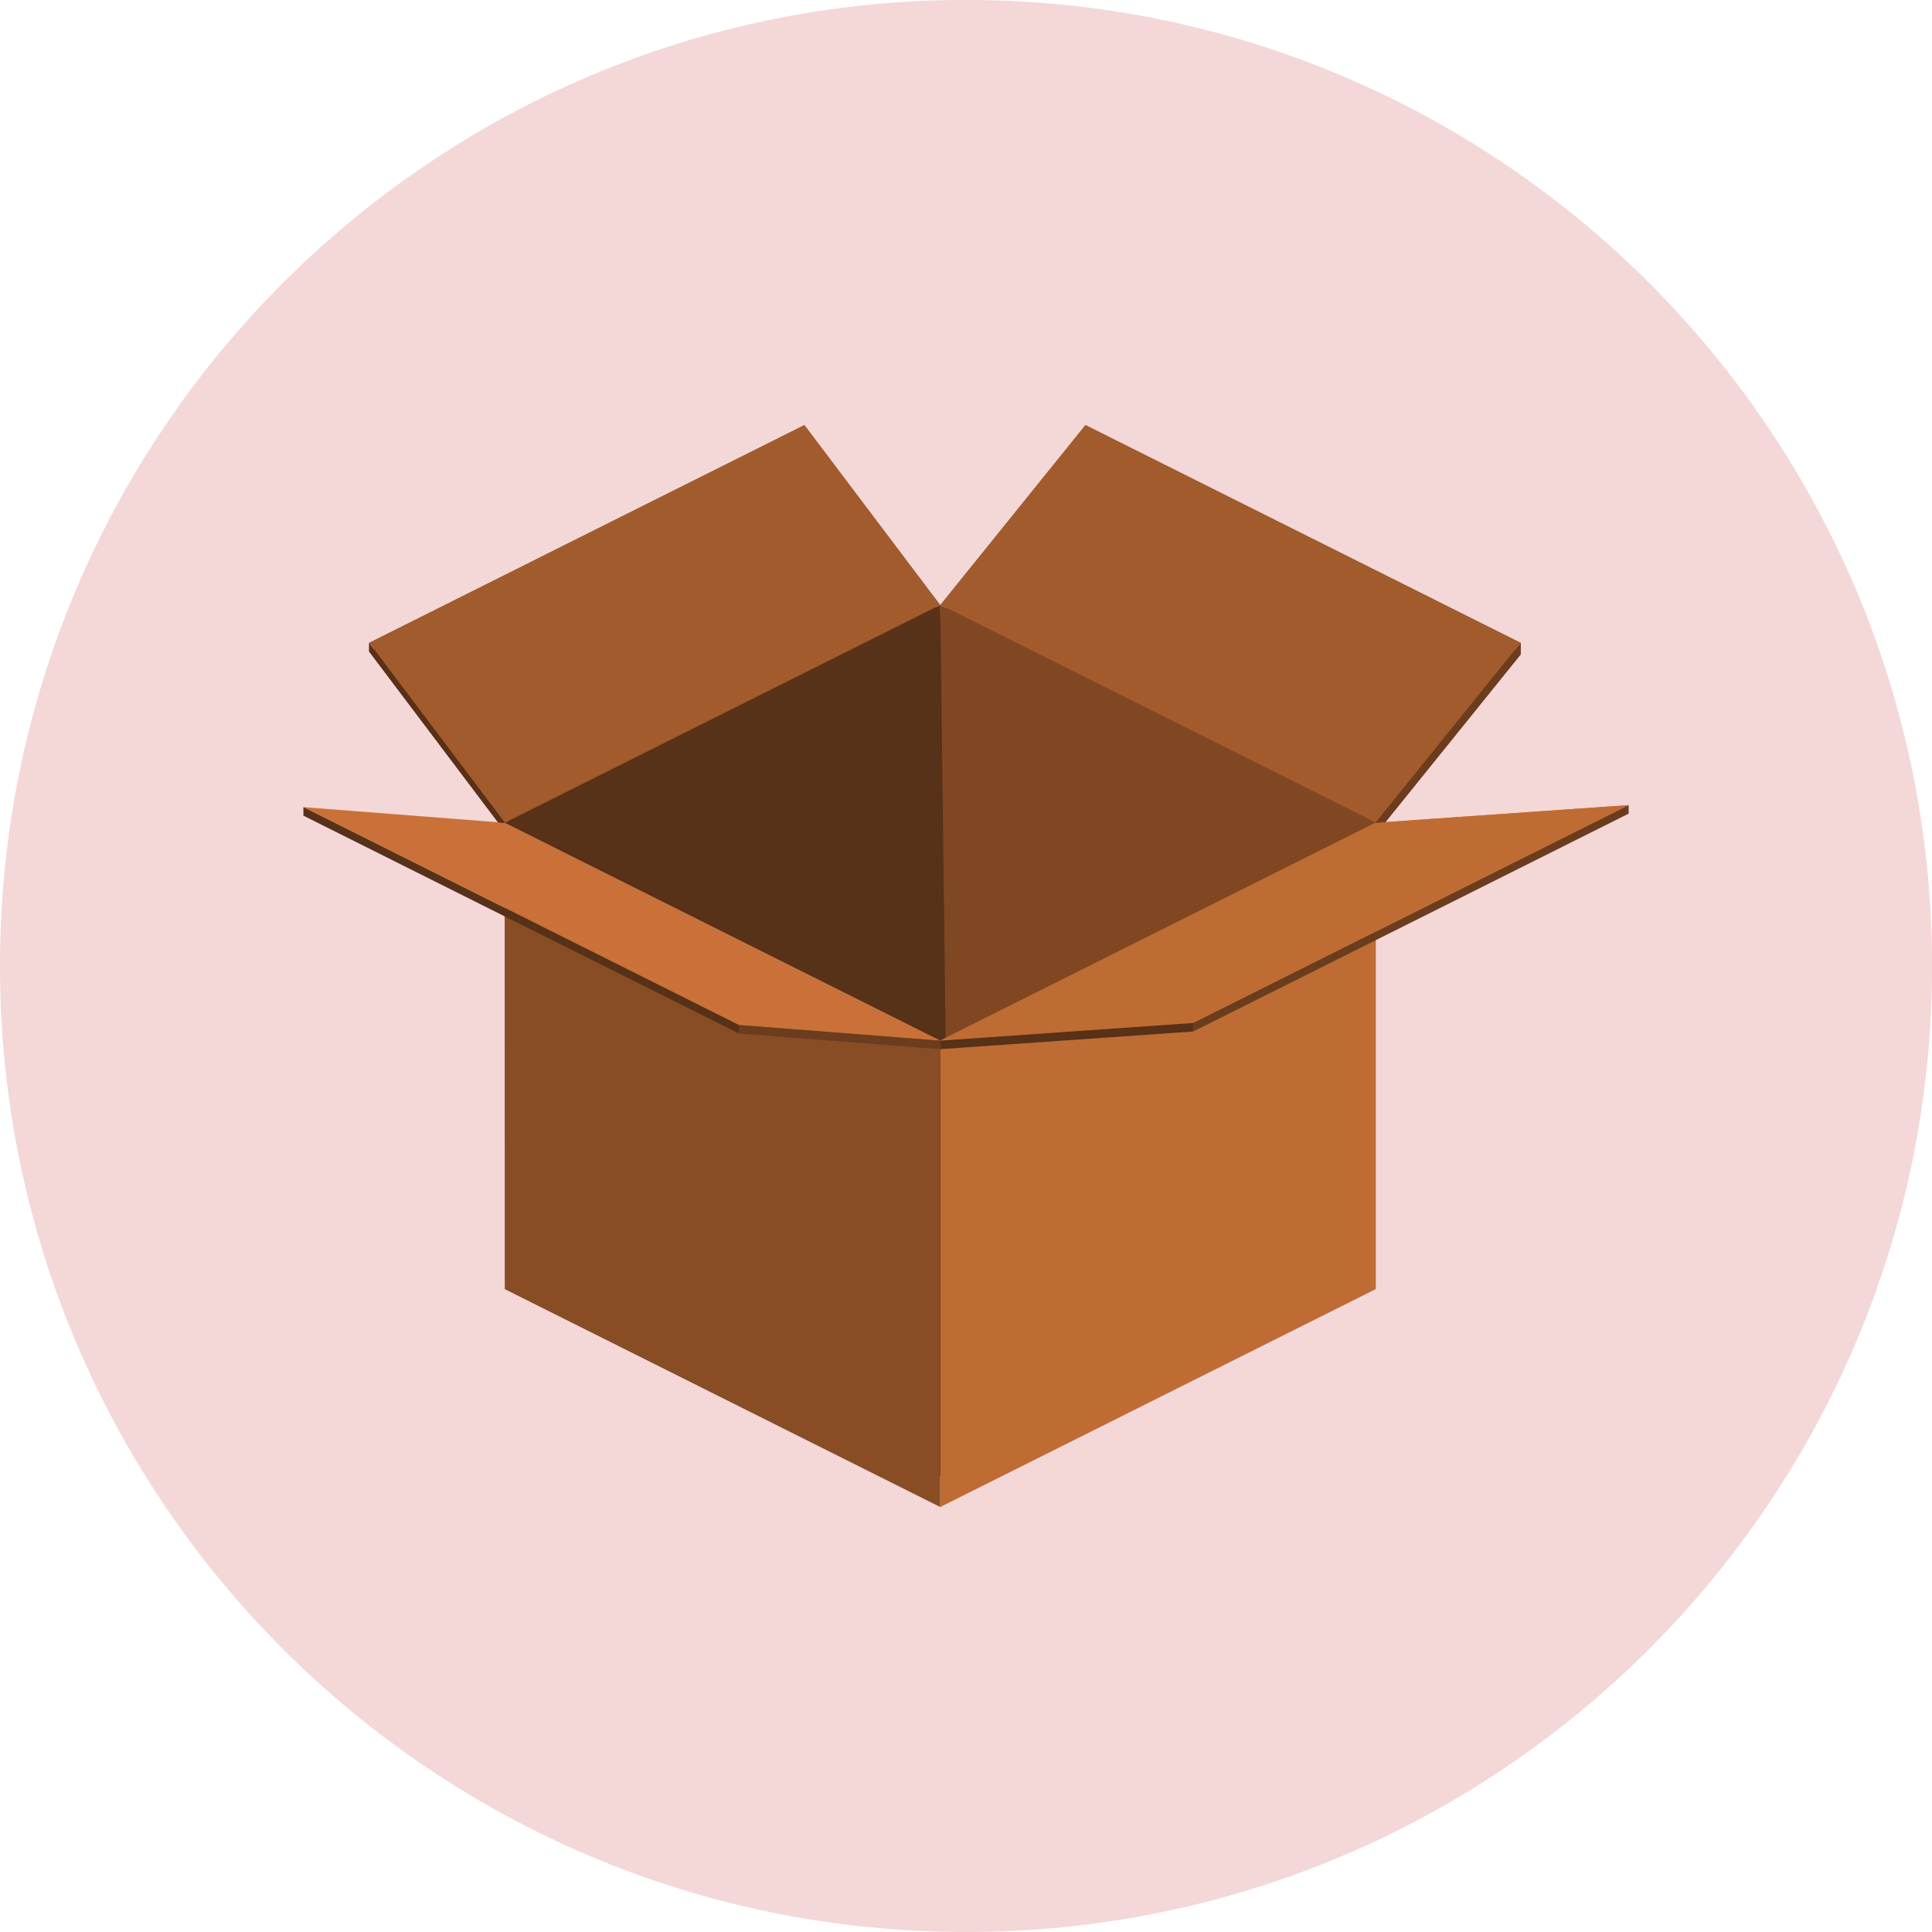
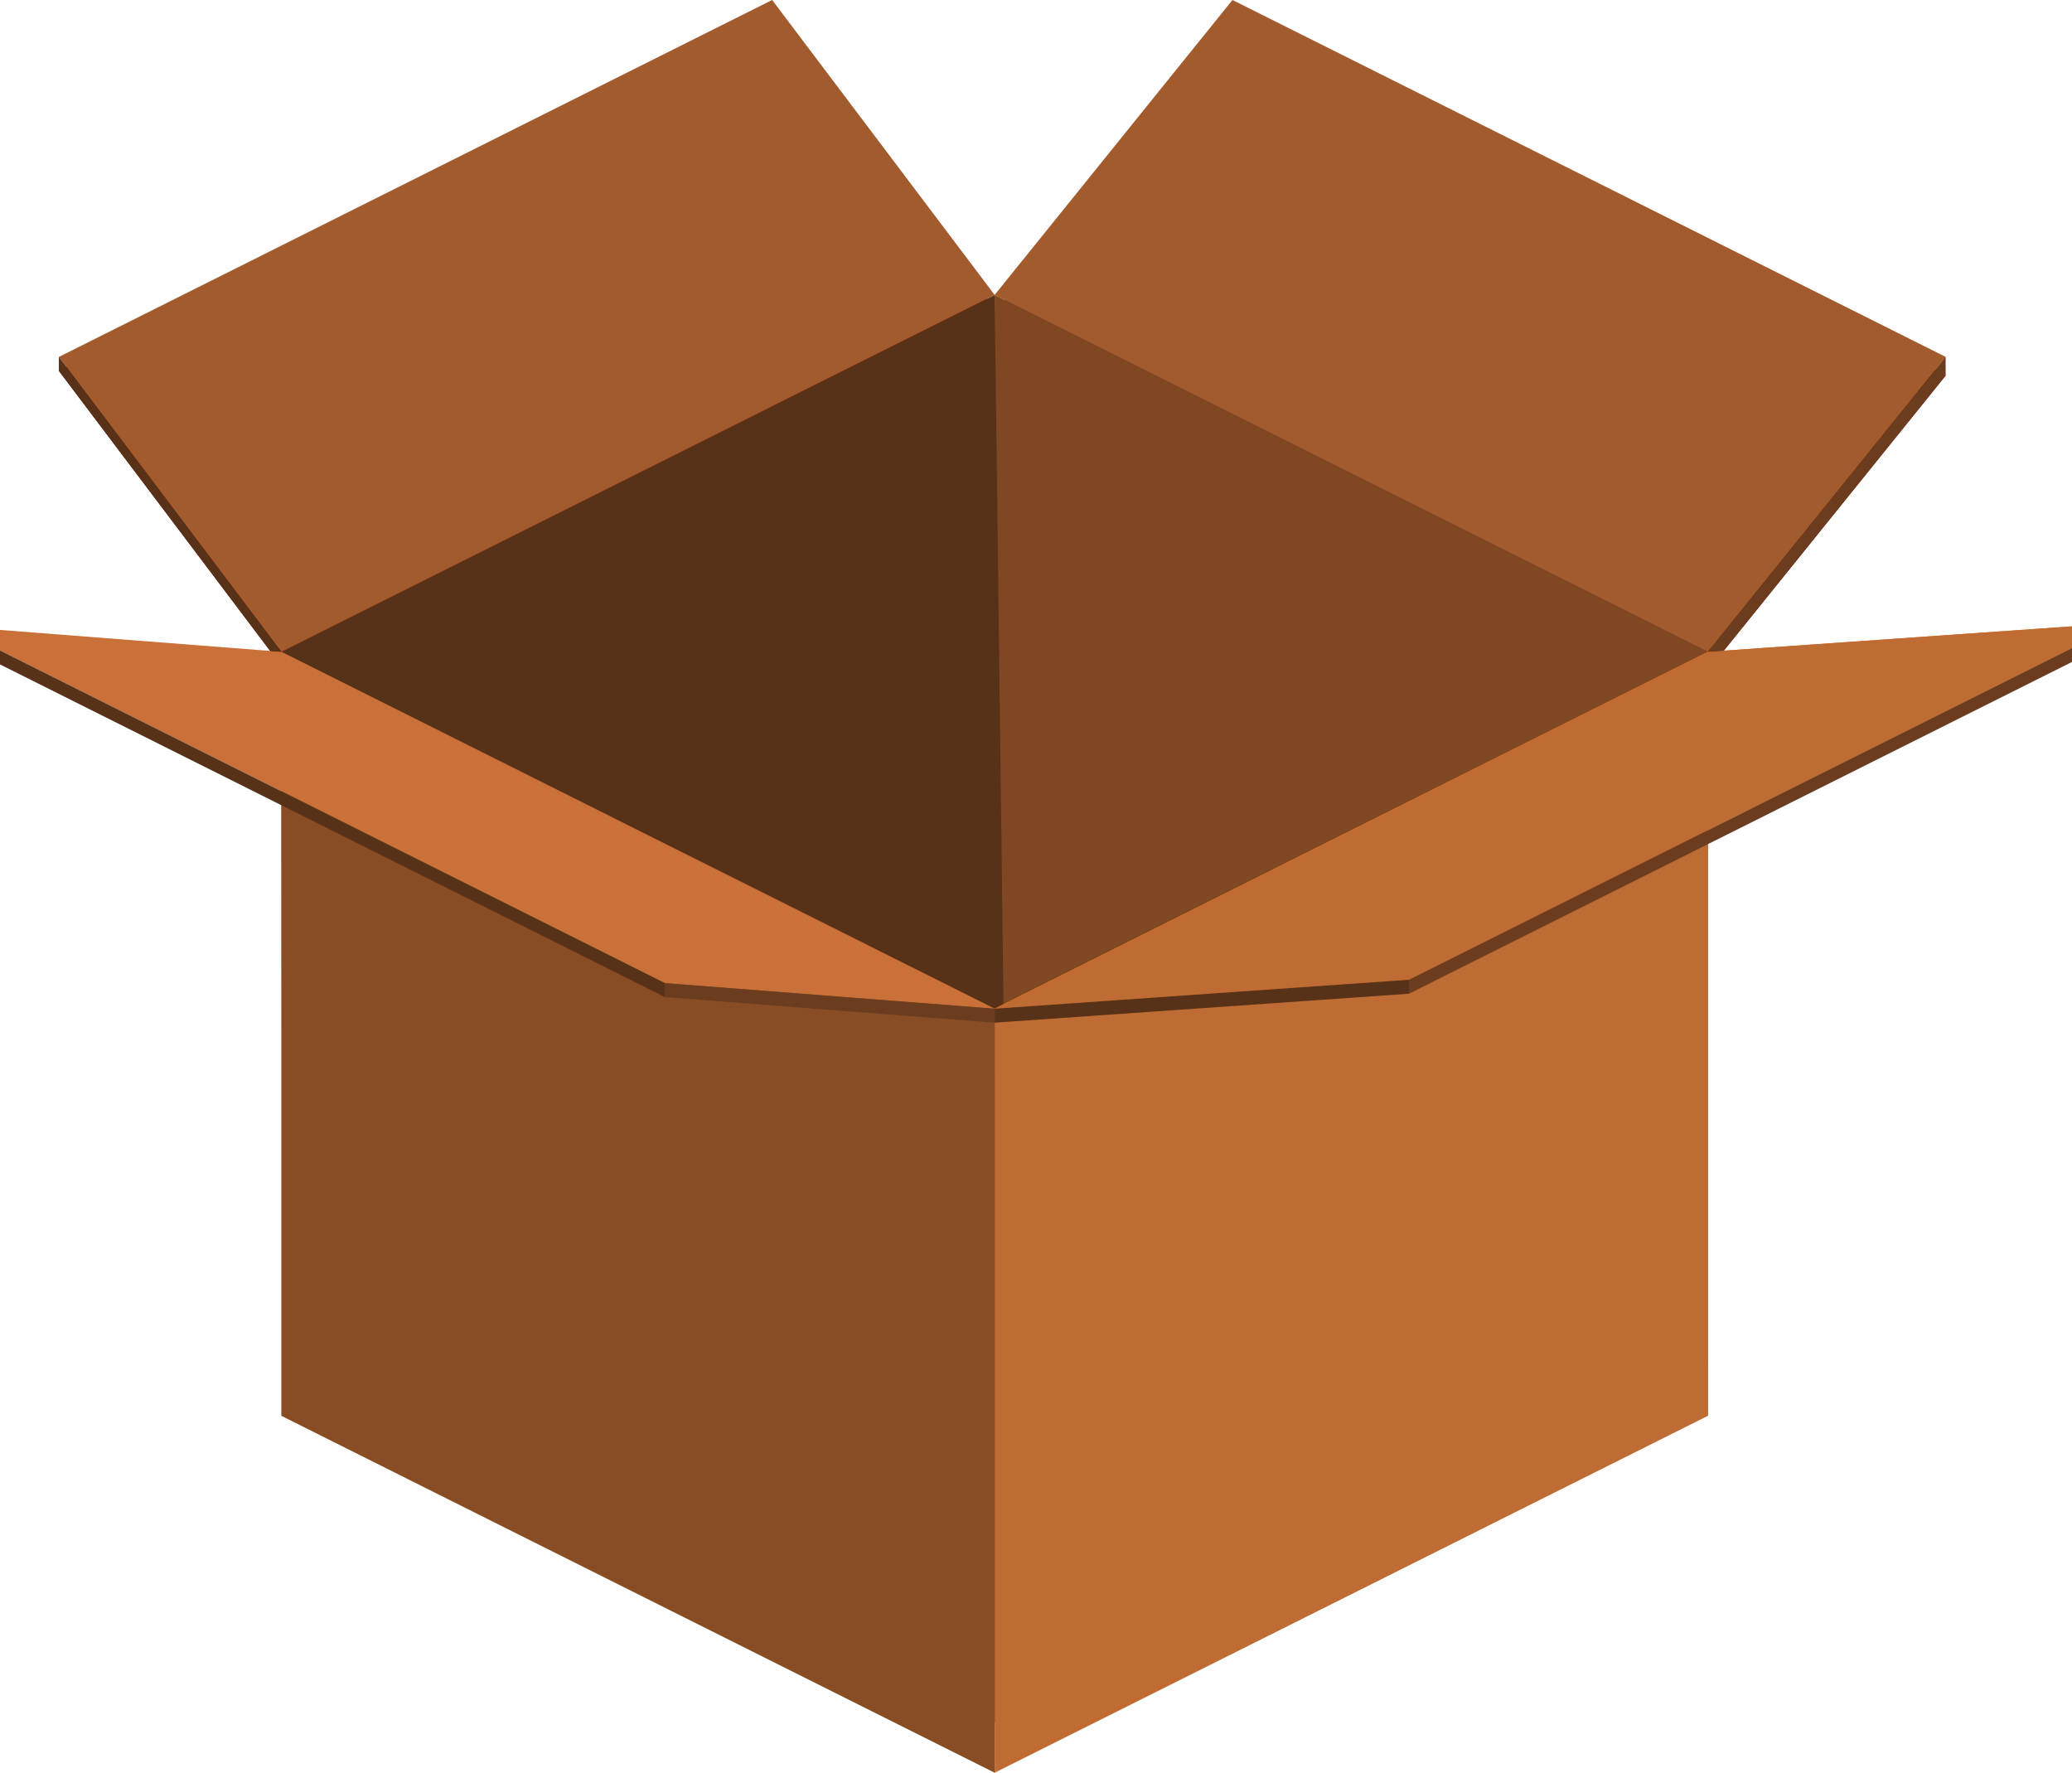
- <svg xmlns="http://www.w3.org/2000/svg" width="359.83mm" height="359.83mm" version="1.1" viewBox="0 0 359.833 359.833">
-   <g transform="translate(-718.25 774.62)">
-     <circle cx="898.17" cy="-594.71" r="179.92" fill="#f4d7d7" />
-     <path d="m974.47-619.26-81.102-40.577 27.042-33.53 81.102 40.577z" fill="#800000" />
-     <path d="m812.27-619.79 81.102-40.577-25.298-33.53-81.102 40.577z" fill="#800000" />
-     <path d="m974.47-534.53v-86.843l-81.102-40.577v88.714z" fill="#7f4823" />
-     <path d="m893.37-499.64 81.102-40.577-81.102-40.577-81.102 40.577z" fill="#2b1100" />
-     <path d="m812.36-536.11 82.104-38.071-1.09-87.767-81.102 40.577z" fill="#573118" />
-     <path d="m893.37-493.94 81.102-40.577v-86.86l-81.102 40.577z" fill="#be6c34" />
-     <path d="m893.37-493.94v-86.86l-81.102-40.577v86.86z" fill="#884d25" />
-     <path d="m974.47-621.37-81.102-40.577 27.042-33.53 81.102 40.577z" fill="#a15b2c" />
-     <path d="m812.27-621.37 81.102-40.577-25.298-33.53-81.102 40.577z" fill="#a15b2c" />
-     <path d="m893.37-580.8-37.51-2.914-81.102-40.577 37.51 2.914z" fill="#c97138" />
-     <path d="m893.37-580.8 81.102-40.577 47.106-3.292-81.102 40.577z" fill="#f60" />
-     <path d="m893.37-580.8 81.102-40.577 47.106-3.292-81.102 40.577z" fill="#be6c34" />
-     <path d="m893.37-580.8v1.587l47.106-3.292v-1.587z" fill="#573118" fill-rule="evenodd" />
-     <path d="m940.48-584.09 81.102-40.577v1.587l-81.102 40.577z" fill="#6b3d1e" fill-rule="evenodd" />
-     <path d="m774.76-624.29v1.587l81.102 40.577v-1.587z" fill="#573118" fill-rule="evenodd" />
-     <path d="m855.86-583.71v1.587l37.51 2.914-6.1e-4 -1.587z" fill="#6b3d1e" fill-rule="evenodd" />
-     <path d="m812.27-621.37-1.272-0.099-24.025-31.843v-1.587z" fill="#573118" fill-rule="evenodd" />
-     <path d="m1001.5-654.9v2.117l-25.233 31.287-1.809 0.126z" fill="#6b3d1e" fill-rule="evenodd" />
-   </g>
+ <svg xmlns="http://www.w3.org/2000/svg" width="512" height="438" viewBox="0 0 512 438" fill="none">
+   <path d="M422.036 165.644L245.775 77.457L304.546 4.586L480.807 92.772L422.036 165.644Z" fill="#800000" />
+   <path d="M69.526 164.492L245.786 76.305L190.805 3.434L14.545 91.621L69.526 164.492Z" fill="#800000" />
+   <path d="M422.034 349.786V161.05L245.775 72.864V265.666L422.034 349.786Z" fill="#7F4823" />
+   <path d="M245.779 425.612L422.038 337.426L245.779 249.24L69.52 337.426L245.779 425.612Z" fill="#2B1100" />
+   <path d="M69.72 346.352L248.157 263.612L245.787 72.868L69.528 161.054L69.72 346.352Z" fill="#573118" />
+   <path d="M245.779 438L422.038 349.814V161.041L245.779 249.227V438Z" fill="#BE6C34" />
+   <path d="M245.779 438V249.227L69.52 161.041V349.814L245.779 438Z" fill="#884D25" />
+   <path d="M422.036 161.058L245.775 72.871L304.546 0L480.807 88.187L422.036 161.058Z" fill="#A15B2C" />
+   <path d="M69.526 161.058L245.786 72.871L190.805 0L14.545 88.187L69.526 161.058Z" fill="#A15B2C" />
+   <path d="M245.779 249.227L164.259 242.895L-12 154.709L69.52 161.041L245.779 249.227Z" fill="#C97138" />
+   <path d="M245.779 249.227L422.038 161.041L524.414 153.888L348.155 242.074L245.779 249.227Z" fill="#FF6600" />
+   <path d="M245.779 249.227L422.038 161.041L524.414 153.888L348.155 242.074L245.779 249.227Z" fill="#BE6C34" />
+   <path fill-rule="evenodd" clip-rule="evenodd" d="M245.779 249.227V252.677L348.156 245.524V242.074L245.779 249.227Z" fill="#573118" />
+   <path fill-rule="evenodd" clip-rule="evenodd" d="M348.164 242.078L524.424 153.891V157.341L348.164 245.528V242.078Z" fill="#6B3D1E" />
+   <path fill-rule="evenodd" clip-rule="evenodd" d="M-11.995 154.711V158.161L164.265 246.347V242.897L-11.995 154.711Z" fill="#573118" />
+   <path fill-rule="evenodd" clip-rule="evenodd" d="M164.259 242.903V246.353L245.78 252.685L245.779 249.235L164.259 242.903Z" fill="#6B3D1E" />
+   <path fill-rule="evenodd" clip-rule="evenodd" d="M69.526 161.057L66.76 160.843L14.546 91.638V88.188L69.526 161.057Z" fill="#573118" />
+   <path fill-rule="evenodd" clip-rule="evenodd" d="M480.778 88.186V92.786L425.939 160.783L422.008 161.057L480.778 88.186Z" fill="#6B3D1E" />
</svg>
